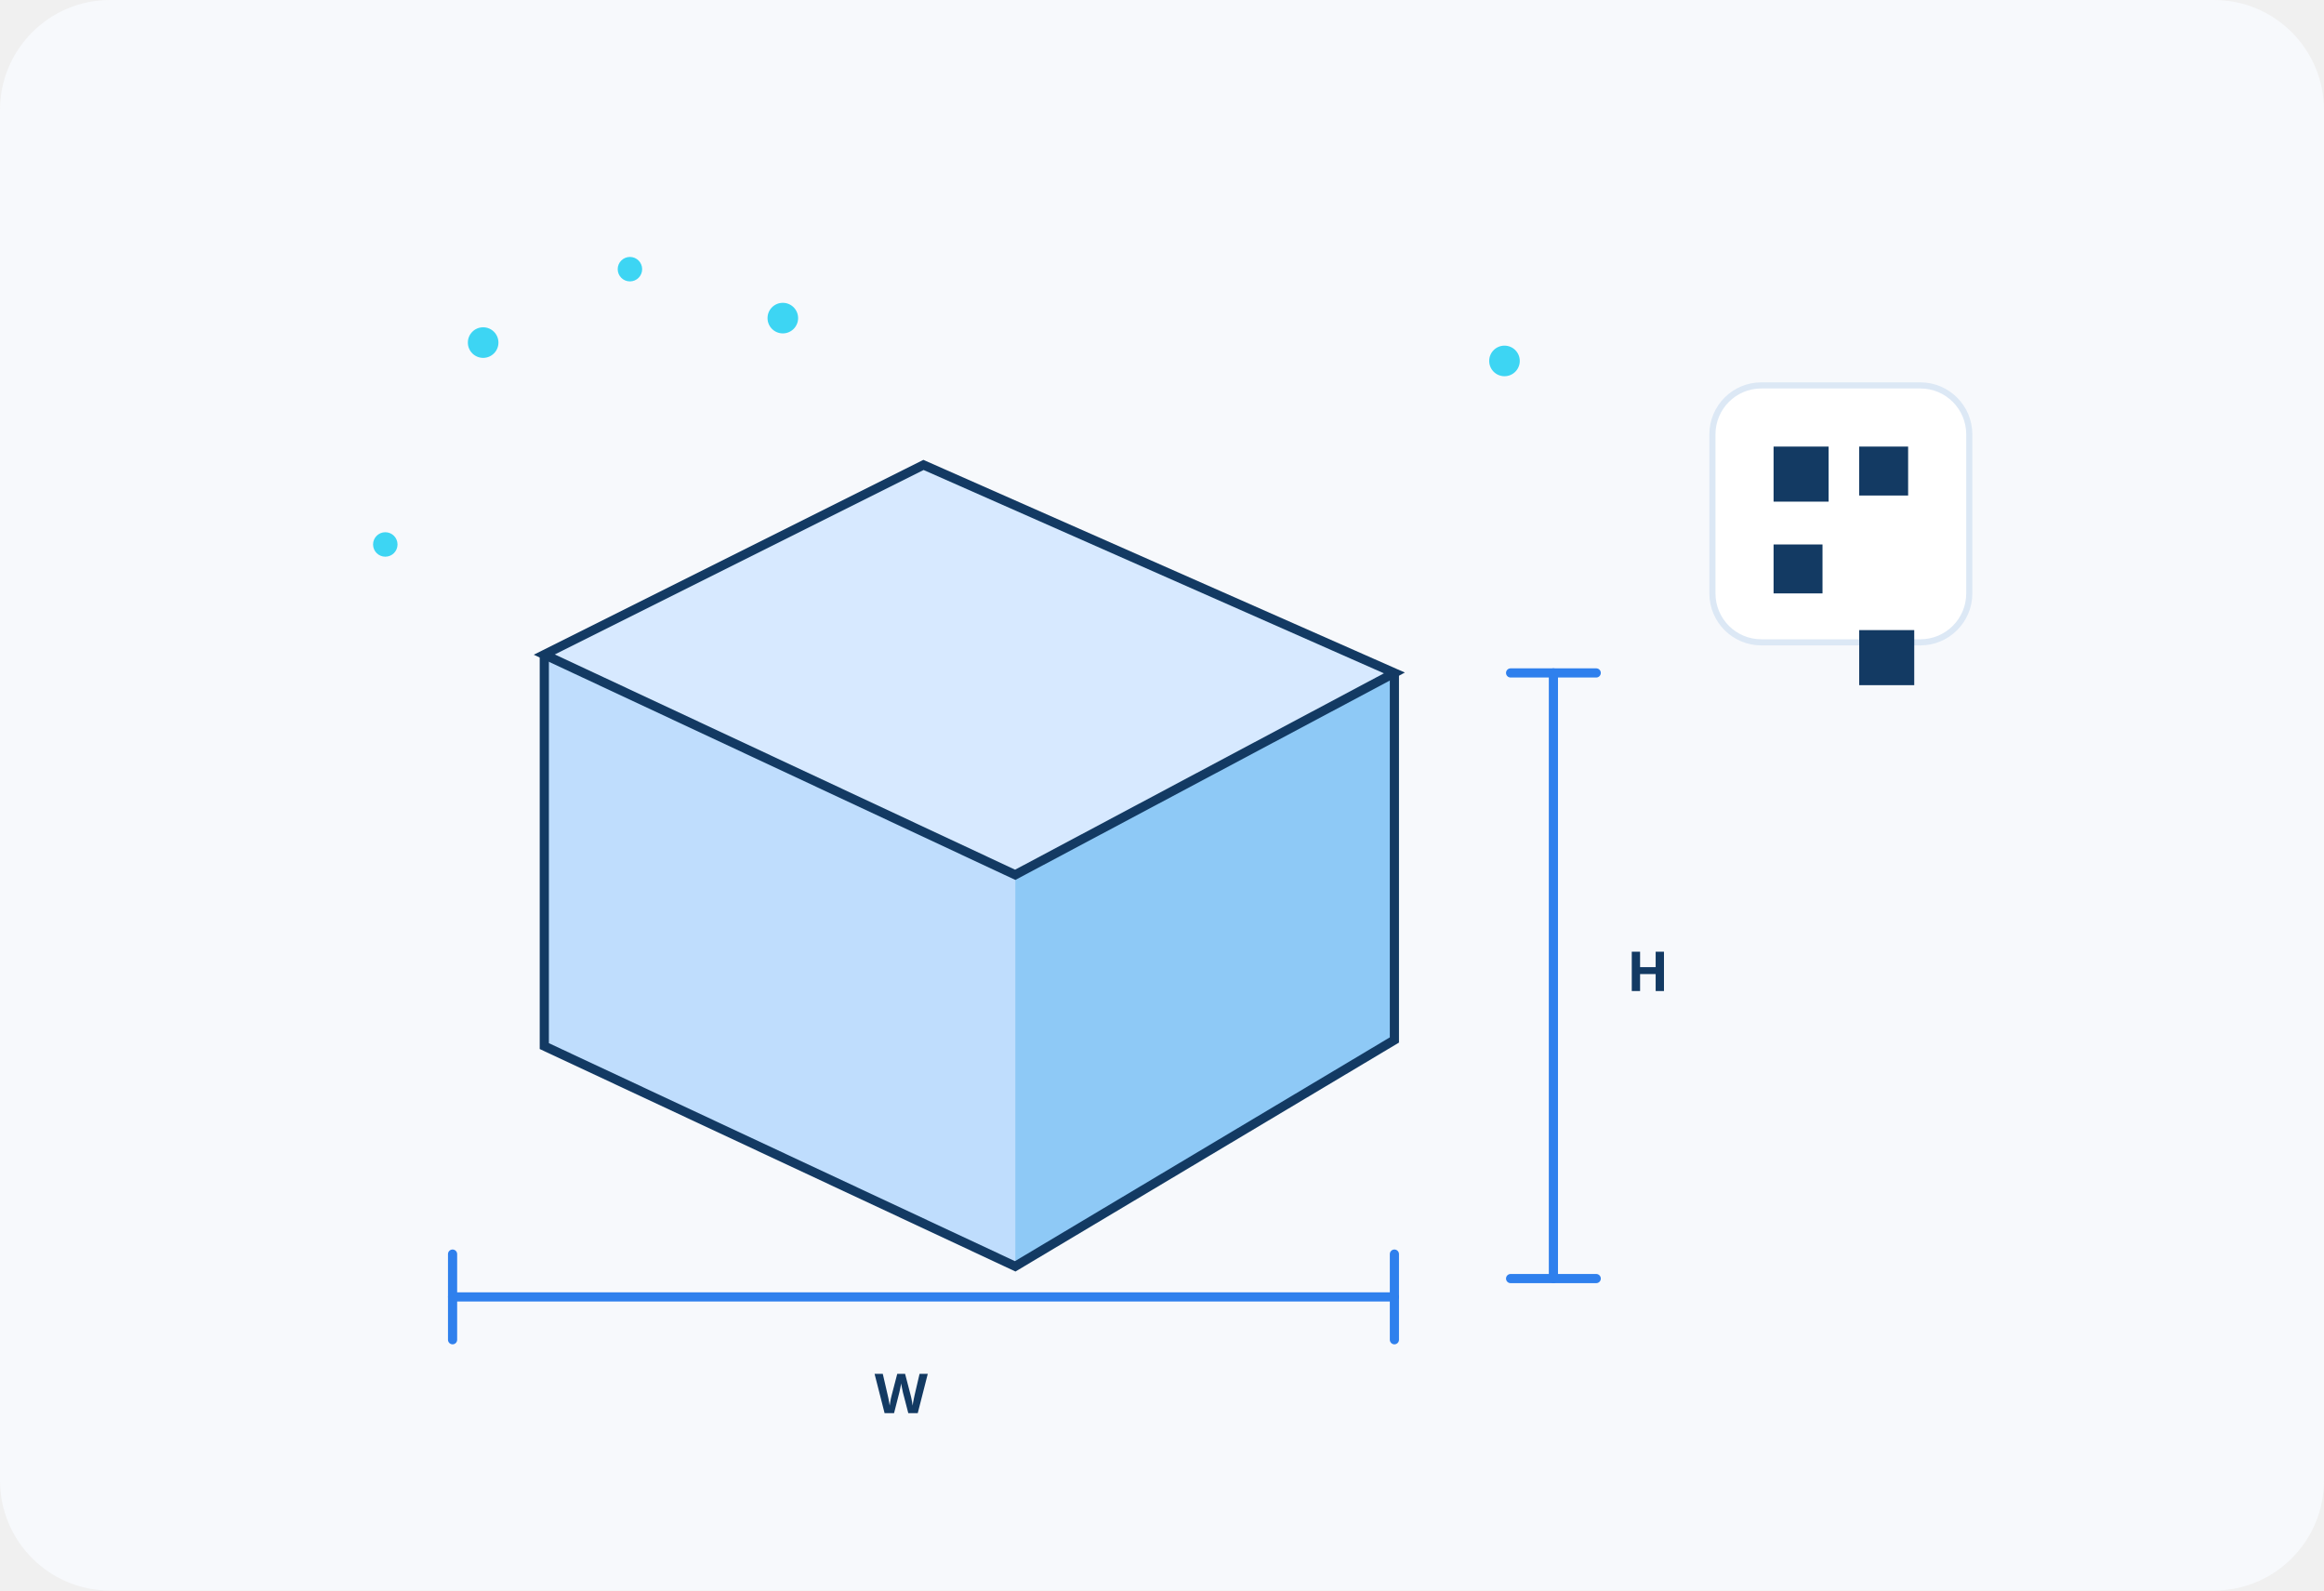
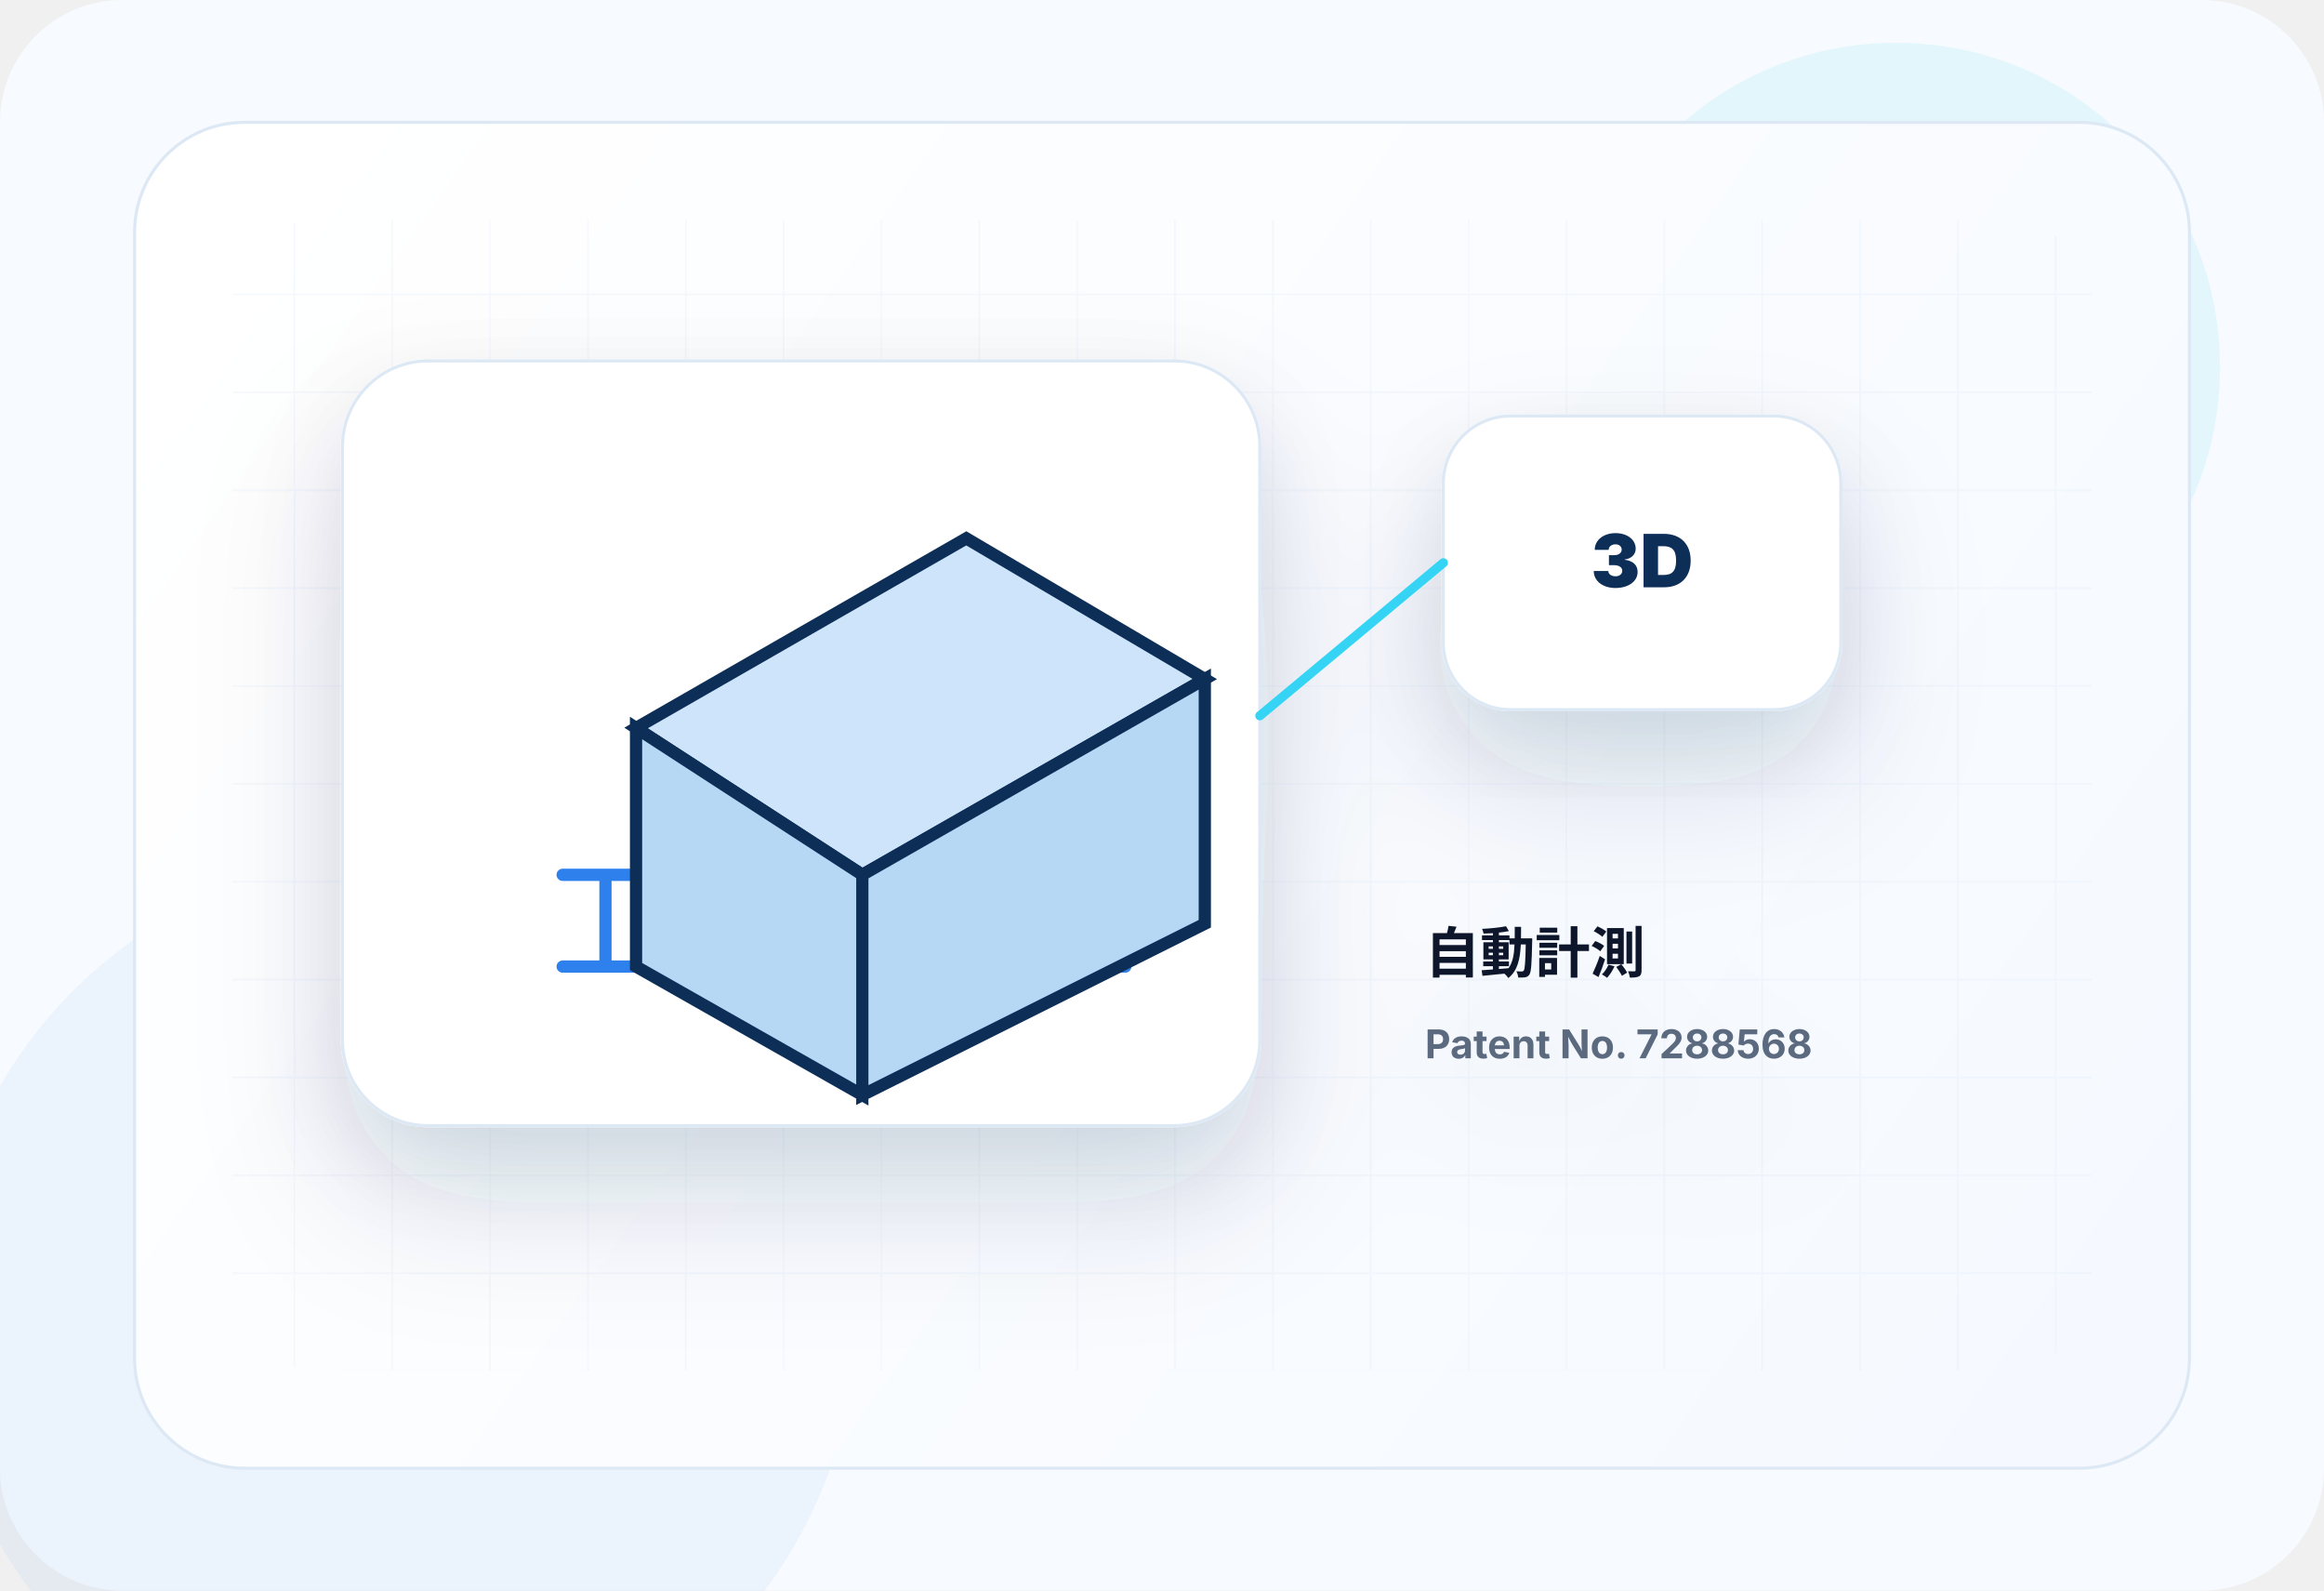
- <svg xmlns="http://www.w3.org/2000/svg" width="760" height="520" viewBox="0 0 760 520" role="img" aria-labelledby="title desc">
-   <rect width="760" height="520" rx="36" fill="#F7F9FC" />
-   <g transform="translate(178 126)">
-     <path d="M124 26 278 94 154 160 0 88Z" fill="#D7E9FF" />
-     <path d="M0 88v128l154 72V160Z" fill="#BFDDFD" />
-     <path d="M154 160v128l124-74V94Z" fill="#8EC9F6" />
-     <path d="M0 88 124 26l154 68-124 66Z" fill="none" stroke="#133A63" stroke-width="3" />
-     <path d="M0 88v128l154 72 124-74V94" fill="none" stroke="#133A63" stroke-width="3" />
-   </g>
-   <g stroke="#2F80ED" stroke-width="3" stroke-linecap="round">
-     <path d="M148 424h308" />
-     <path d="M148 410v28M456 410v28" />
-     <path d="M508 220v198" />
-     <path d="M494 220h28M494 418h28" />
-   </g>
-   <g fill="#133A63" font-family="Manrope,sans-serif" font-size="18" font-weight="800">
-     <text x="286" y="462">W</text>
-     <text x="532" y="324">H</text>
-   </g>
-   <rect x="560" y="126" width="84" height="84" rx="16" fill="#fff" stroke="#DCE8F5" stroke-width="2" />
-   <path d="M580 146h18v18h-18zm28 0h16v16h-16zm-28 32h16v16h-16zm28 28h18v18h-18z" fill="#133A63" />
-   <g fill="#3DD5F3">
-     <circle cx="158" cy="112" r="5" />
-     <circle cx="206" cy="88" r="4" />
-     <circle cx="256" cy="104" r="5" />
-     <circle cx="126" cy="178" r="4" />
-     <circle cx="492" cy="118" r="5" />
+ <svg xmlns="http://www.w3.org/2000/svg" width="760" height="520" viewBox="0 0 760 520" role="img" aria-labelledby="patent-title patent-desc">
+   <defs>
+     <linearGradient id="patent-blue" x1="96" y1="70" x2="660" y2="456" gradientUnits="userSpaceOnUse">
+       <stop offset="0" stop-color="#0B2D57" />
+       <stop offset=".58" stop-color="#1F6FE5" />
+       <stop offset="1" stop-color="#34D4F4" />
+     </linearGradient>
+     <linearGradient id="patent-surface" x1="80" y1="48" x2="680" y2="472" gradientUnits="userSpaceOnUse">
+       <stop offset="0" stop-color="#FFFFFF" />
+       <stop offset="1" stop-color="#F5F9FF" />
+     </linearGradient>
+     <filter id="patent-shadow" x="-20%" y="-20%" width="140%" height="150%">
+       <feDropShadow dx="0" dy="24" stdDeviation="24" flood-color="#0B2D57" flood-opacity=".12" />
+     </filter>
+     <filter id="patent-soft" x="-20%" y="-20%" width="140%" height="150%">
+       <feDropShadow dx="0" dy="12" stdDeviation="14" flood-color="#0B2D57" flood-opacity=".08" />
+     </filter>
+     <pattern id="patent-grid" width="32" height="32" patternUnits="userSpaceOnUse">
+       <path d="M32 0H0v32" fill="none" stroke="#D7E5F5" stroke-width="1" opacity=".55" />
+     </pattern>
+   </defs>
+   <rect width="760" height="520" rx="40" fill="#F7FAFE" />
+   <circle cx="620" cy="120" r="106" fill="#78E0F2" opacity=".16" />
+   <circle cx="130" cy="430" r="150" fill="#2F80ED" opacity=".06" />
+   <rect x="44" y="40" width="672" height="440" rx="36" fill="url(#patent-surface)" stroke="#DDE8F5" />
+   <rect x="76" y="72" width="608" height="376" rx="28" fill="url(#patent-grid)" opacity=".45" />
+   <g filter="url(#patent-shadow)">
+     <rect x="112" y="118" width="300" height="250" rx="28" fill="#FFFFFF" stroke="#DDE8F5" filter="url(#patent-soft)" />
+     <path d="M184 286h184M184 316h184M198 286v30M354 286v30" stroke="#2F80ED" stroke-width="4" stroke-linecap="round" />
+     <path d="M208 238l108-62 78 46-112 64z" fill="#CDE4FB" stroke="#0B2D57" stroke-width="4" />
+     <path d="M208 238v78l74 42v-72zM394 222v80l-112 56v-72z" fill="#B7D8F4" stroke="#0B2D57" stroke-width="4" />
+     <rect x="472" y="136" width="130" height="96" rx="22" fill="#FFFFFF" stroke="#DDE8F5" filter="url(#patent-soft)" />
+     <text x="537" y="192" text-anchor="middle" font-family="Manrope, Inter, sans-serif" font-size="24" font-weight="900" fill="#0B2D57">3D</text>
+     <path d="M412 234L472 184" stroke="#34D4F4" stroke-width="3" stroke-linecap="round" />
+     <text x="466" y="318" font-family="Noto Sans JP, Manrope, sans-serif" font-size="18" font-weight="800" fill="#0F172A">自動計測</text>
+     <text x="466" y="346" font-family="Manrope, Inter, sans-serif" font-size="13" font-weight="700" fill="#5C6B80">Patent No. 7288568</text>
  </g>
</svg>
